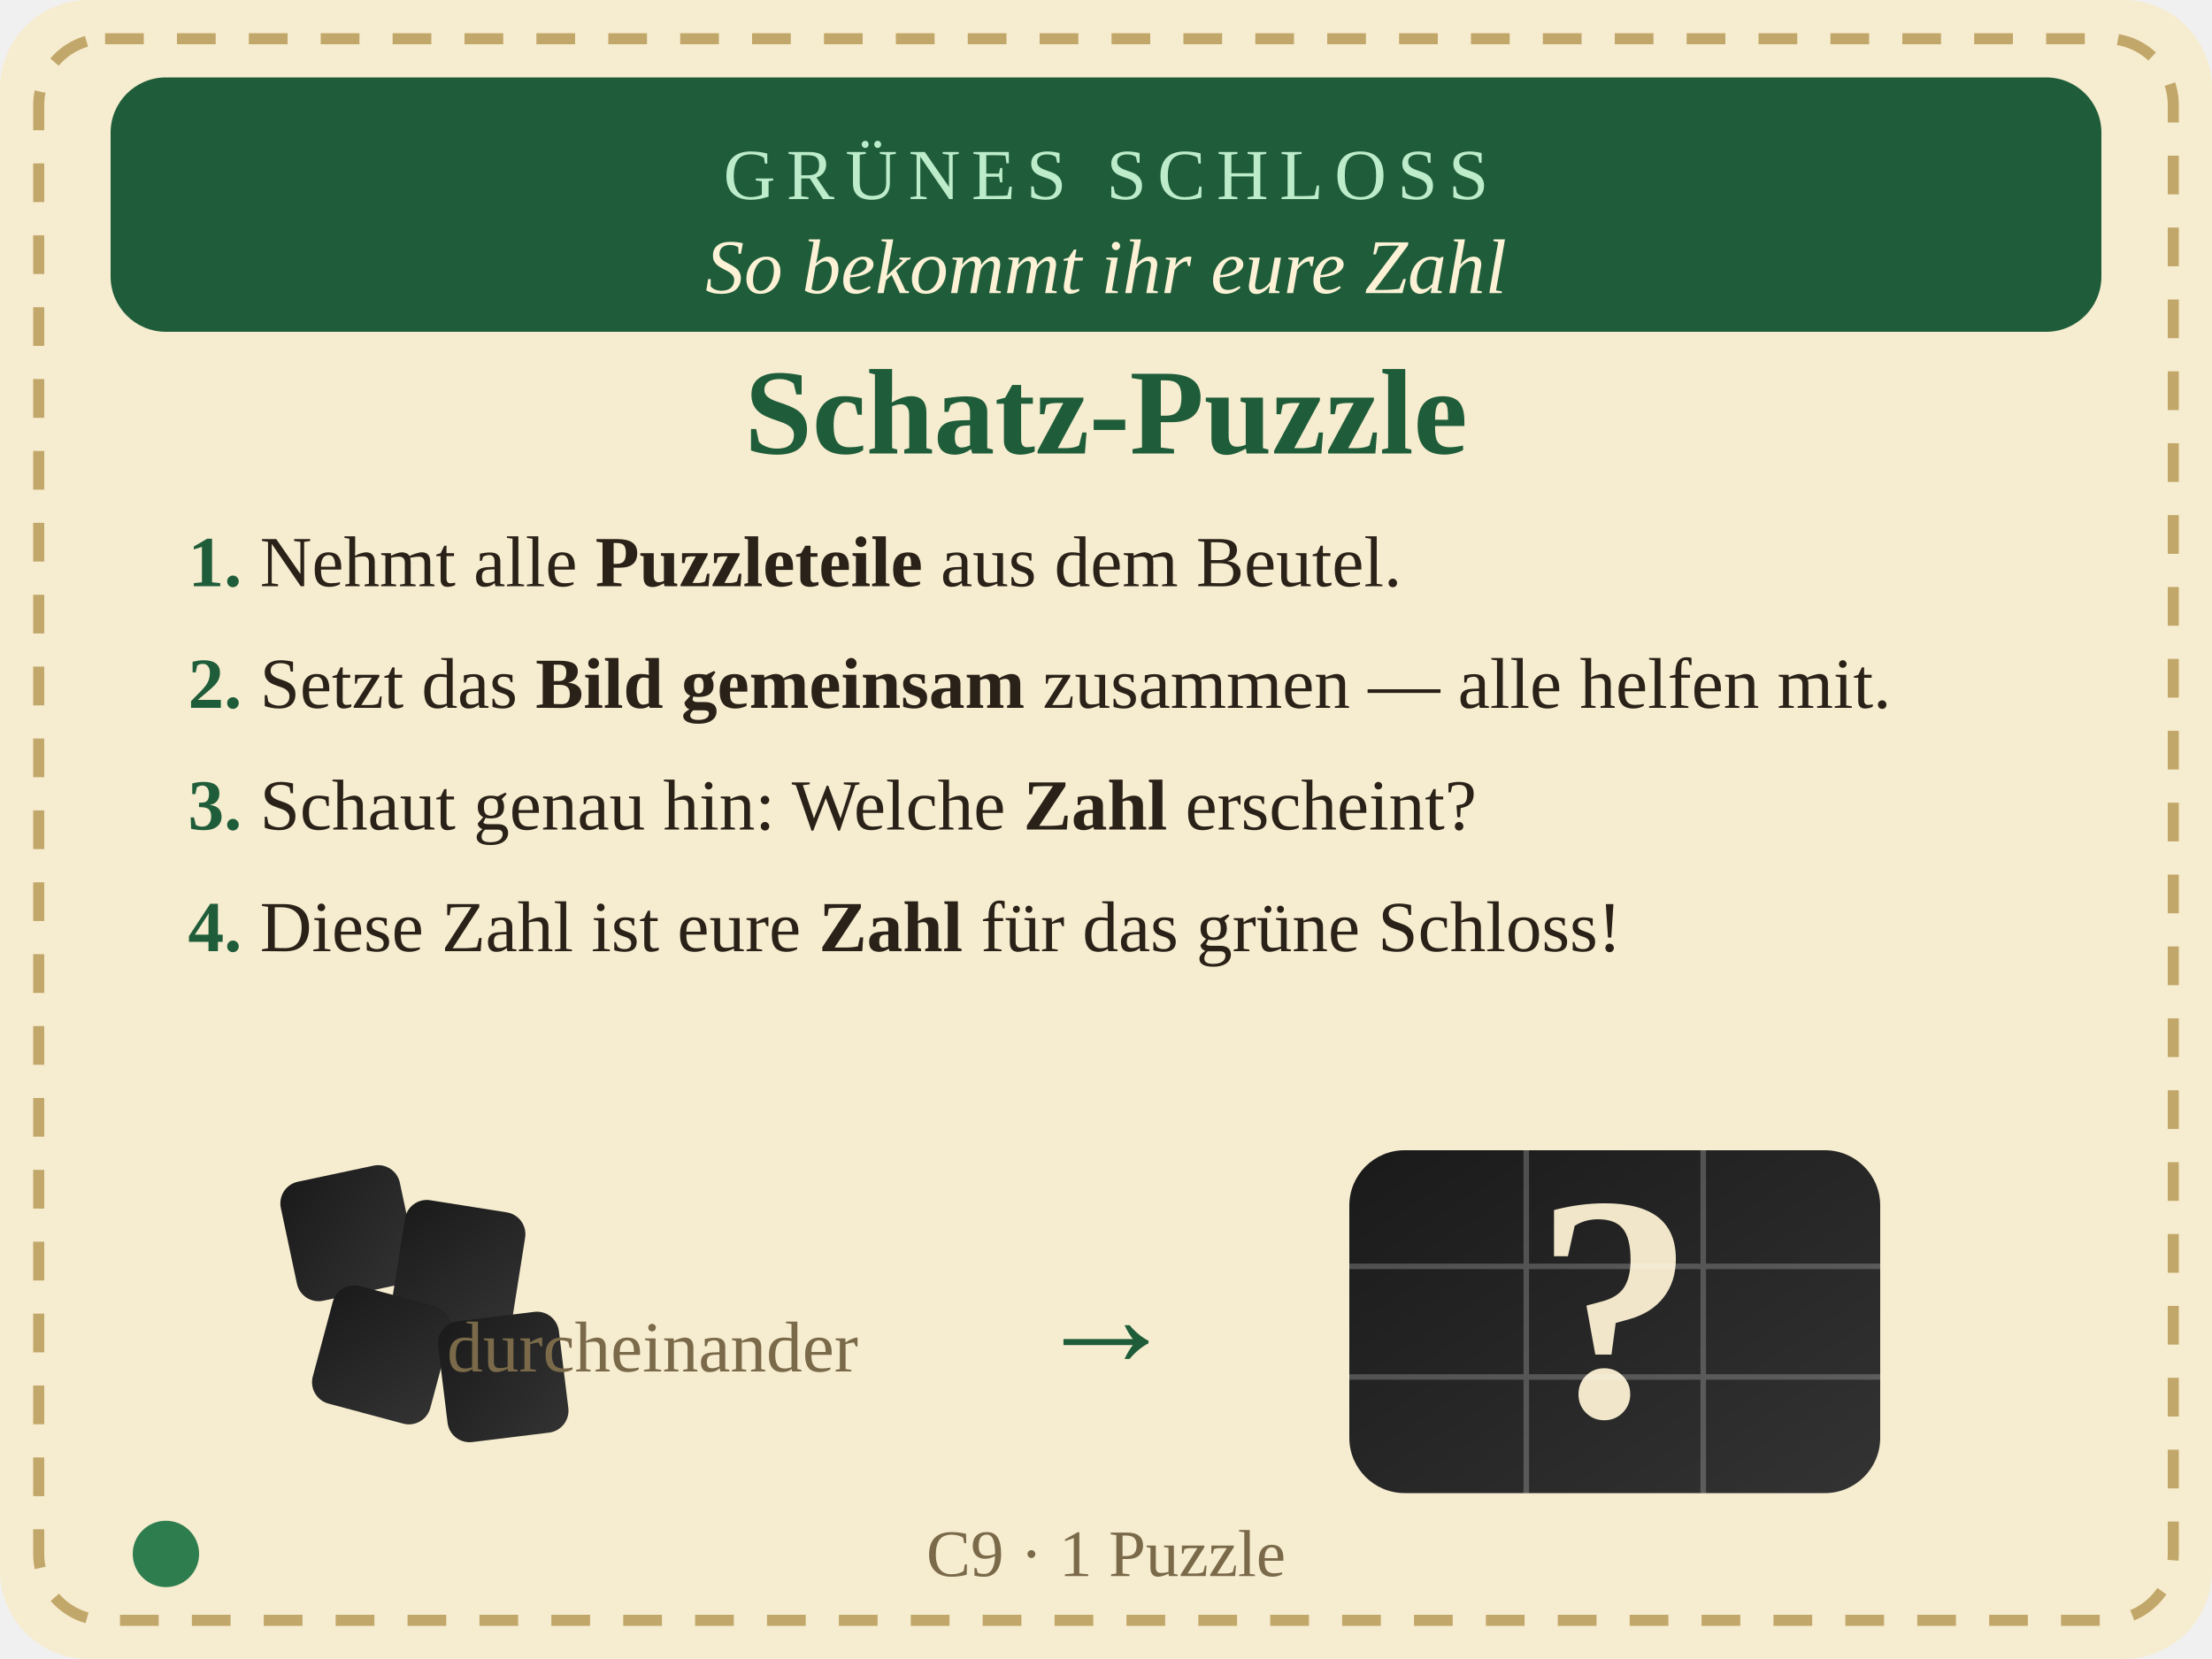
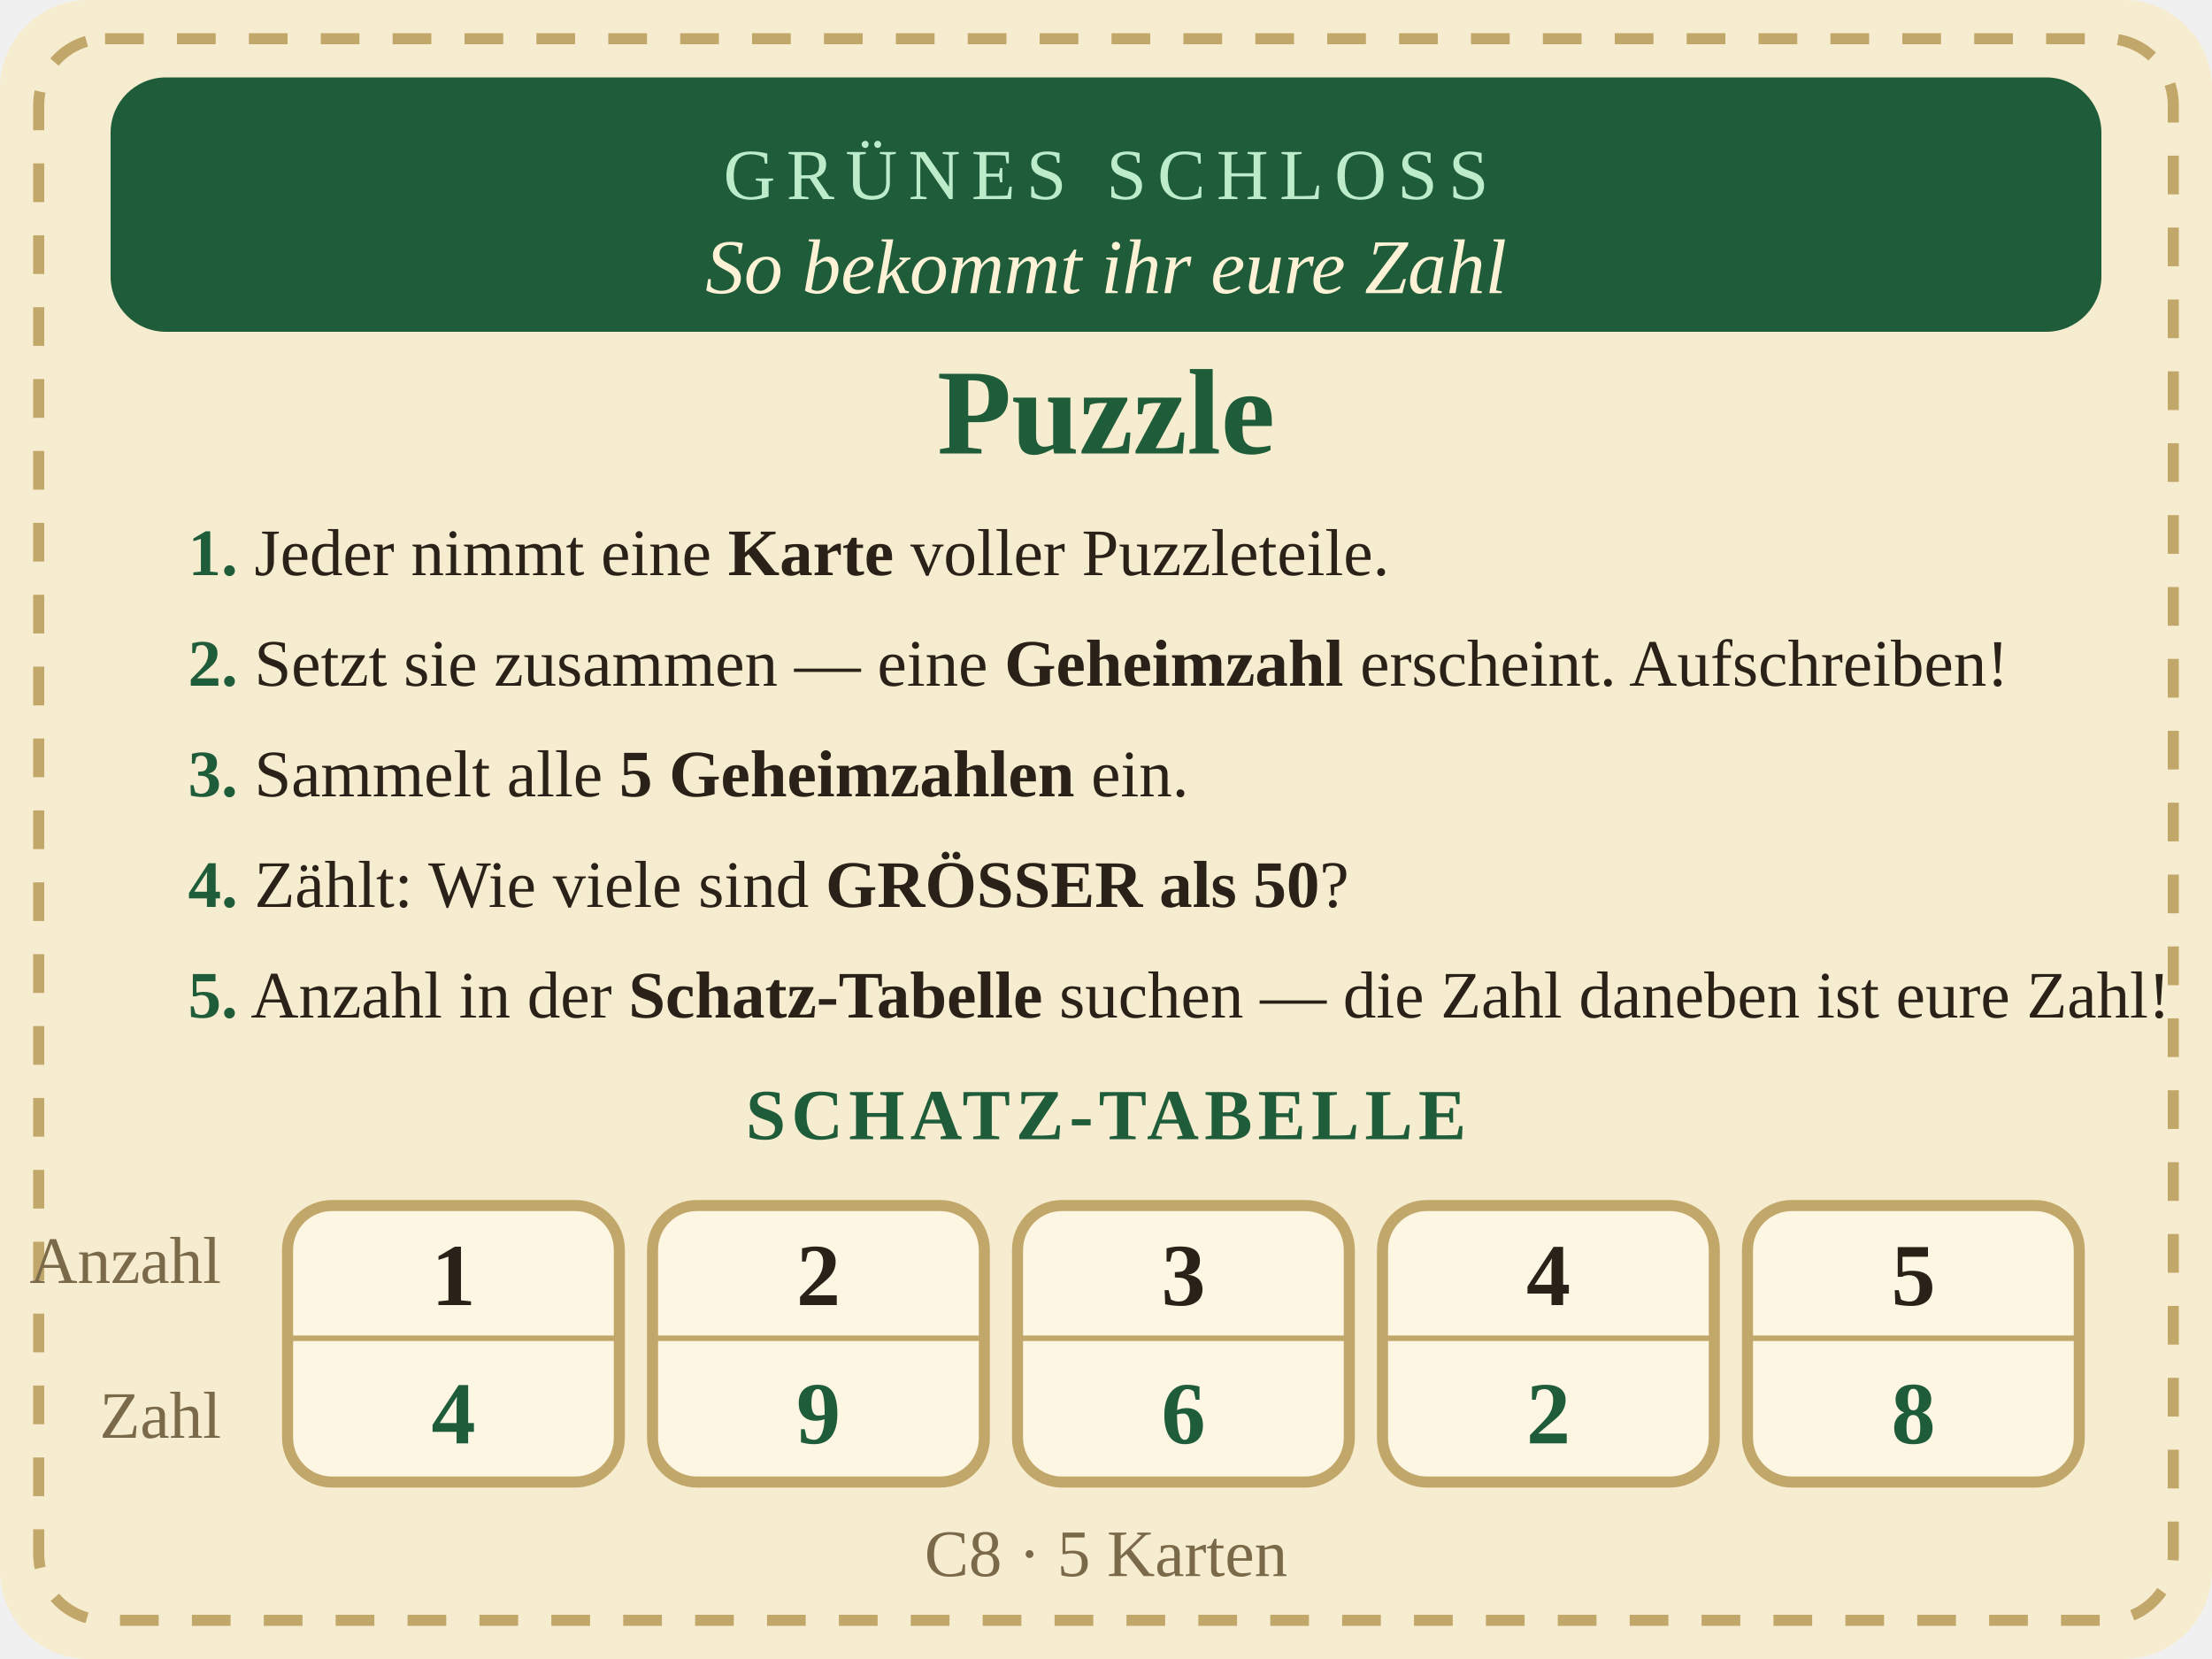
<svg xmlns="http://www.w3.org/2000/svg" viewBox="0 0 400 300" width="100mm" height="75mm" font-family="Georgia, 'Times New Roman', serif">
-   <defs>
-     <linearGradient id="c9-instr-panel" x1="0" y1="0" x2="1" y2="1">
-       <stop offset="0" stop-color="#1a1a1a" />
-       <stop offset="1" stop-color="#333333" />
-     </linearGradient>
-   </defs>
  <rect x="0" y="0" width="400" height="300" rx="16" fill="#f6eccf" />
  <rect x="7" y="7" width="386" height="286" rx="12" fill="none" stroke="#c2a76a" stroke-width="2" stroke-dasharray="7 6" />
  <rect x="20" y="14" width="360" height="46" rx="10" fill="#1f5d3a" />
  <text x="200" y="36" text-anchor="middle" fill="#bdeccb" font-size="13" letter-spacing="2">GRÜNES SCHLOSS</text>
  <text x="200" y="53" text-anchor="middle" fill="#fdf2d6" font-size="14" font-style="italic">So bekommt ihr eure Zahl</text>
-   <text x="200" y="82" text-anchor="middle" fill="#1f5d3a" font-size="22" font-weight="700">Schatz-Puzzle</text>
-   <g fill="#2a2118" font-size="13">
-     <text x="34" y="106">
-       <tspan fill="#1f5d3a" font-weight="700">1.</tspan>  Nehmt alle <tspan font-weight="700">Puzzleteile</tspan> aus dem Beutel.</text>
-     <text x="34" y="128">
-       <tspan fill="#1f5d3a" font-weight="700">2.</tspan>  Setzt das <tspan font-weight="700">Bild gemeinsam</tspan> zusammen — alle helfen mit.</text>
-     <text x="34" y="150">
-       <tspan fill="#1f5d3a" font-weight="700">3.</tspan>  Schaut genau hin: Welche <tspan font-weight="700">Zahl</tspan> erscheint?</text>
-     <text x="34" y="172">
-       <tspan fill="#1f5d3a" font-weight="700">4.</tspan>  Diese Zahl ist eure <tspan font-weight="700">Zahl</tspan> für das grüne Schloss!</text>
+   <text x="200" y="82" text-anchor="middle" fill="#1f5d3a" font-size="22" font-weight="700">Puzzle</text>
+   <g fill="#2a2118" font-size="12">
+     <text x="34" y="104">
+       <tspan fill="#1f5d3a" font-weight="700">1.</tspan>  Jeder nimmt eine <tspan font-weight="700">Karte</tspan> voller Puzzleteile.</text>
+     <text x="34" y="124">
+       <tspan fill="#1f5d3a" font-weight="700">2.</tspan>  Setzt sie zusammen — eine <tspan font-weight="700">Geheimzahl</tspan> erscheint. Aufschreiben!</text>
+     <text x="34" y="144">
+       <tspan fill="#1f5d3a" font-weight="700">3.</tspan>  Sammelt alle <tspan font-weight="700">5 Geheimzahlen</tspan> ein.</text>
+     <text x="34" y="164">
+       <tspan fill="#1f5d3a" font-weight="700">4.</tspan>  Zählt: Wie viele sind <tspan font-weight="700">GRÖSSER als 50</tspan>?</text>
+     <text x="34" y="184">
+       <tspan fill="#1f5d3a" font-weight="700">5.</tspan>  Anzahl in der <tspan font-weight="700">Schatz-Tabelle</tspan> suchen — die Zahl daneben ist eure Zahl!</text>
  </g>
-   <g>
-     <g transform="translate(52,212)">
-       <rect x="0" y="0" width="22" height="22" rx="4" fill="url(#c9-instr-panel)" transform="rotate(-12 11 11)" />
-       <rect x="20" y="6" width="22" height="22" rx="4" fill="url(#c9-instr-panel)" transform="rotate(9 31 17)" />
-       <rect x="6" y="22" width="22" height="22" rx="4" fill="url(#c9-instr-panel)" transform="rotate(15 17 33)" />
-       <rect x="28" y="26" width="22" height="22" rx="4" fill="url(#c9-instr-panel)" transform="rotate(-7 39 37)" />
-     </g>
-     <text x="118" y="248" text-anchor="middle" fill="#7a6a4a" font-size="13">durcheinander</text>
-     <text x="200" y="247" text-anchor="middle" fill="#1f5d3a" font-size="26" font-weight="700">→</text>
-     <rect x="244" y="208" width="96" height="62" rx="10" fill="url(#c9-instr-panel)" />
-     <text x="292" y="256" text-anchor="middle" fill="#f1e6c9" font-size="58" font-weight="700">?</text>
-     <g stroke="#ffffff" stroke-width="1" opacity="0.22">
-       <line x1="276" y1="208" x2="276" y2="270" />
-       <line x1="308" y1="208" x2="308" y2="270" />
-       <line x1="244" y1="229" x2="340" y2="229" />
-       <line x1="244" y1="249" x2="340" y2="249" />
-     </g>
+   <text x="200" y="206" text-anchor="middle" fill="#1f5d3a" font-size="13" font-weight="700" letter-spacing="1">SCHATZ-TABELLE</text>
+   <g font-size="12" fill="#7a6a4a" text-anchor="end">
+     <text x="40" y="232">Anzahl</text>
+     <text x="40" y="260">Zahl</text>
  </g>
-   <circle cx="30" cy="281" r="6" fill="#2e7d4f" />
-   <text x="200" y="285" text-anchor="middle" fill="#7a6a4a" font-size="12">C9 · 1 Puzzle</text>
+   <g text-anchor="middle">
+     <rect x="52" y="218" width="60" height="50" rx="8" fill="#fdf6e3" stroke="#c2a76a" stroke-width="2" />
+     <line x1="52" y1="242" x2="112" y2="242" stroke="#c2a76a" stroke-width="1" />
+     <text x="82" y="236" fill="#2a2118" font-size="16" font-weight="700">1</text>
+     <text x="82" y="261" fill="#1f5d3a" font-size="16" font-weight="700">4</text>
+     <rect x="118" y="218" width="60" height="50" rx="8" fill="#fdf6e3" stroke="#c2a76a" stroke-width="2" />
+     <line x1="118" y1="242" x2="178" y2="242" stroke="#c2a76a" stroke-width="1" />
+     <text x="148" y="236" fill="#2a2118" font-size="16" font-weight="700">2</text>
+     <text x="148" y="261" fill="#1f5d3a" font-size="16" font-weight="700">9</text>
+     <rect x="184" y="218" width="60" height="50" rx="8" fill="#fdf6e3" stroke="#c2a76a" stroke-width="2" />
+     <line x1="184" y1="242" x2="244" y2="242" stroke="#c2a76a" stroke-width="1" />
+     <text x="214" y="236" fill="#2a2118" font-size="16" font-weight="700">3</text>
+     <text x="214" y="261" fill="#1f5d3a" font-size="16" font-weight="700">6</text>
+     <rect x="250" y="218" width="60" height="50" rx="8" fill="#fdf6e3" stroke="#c2a76a" stroke-width="2" />
+     <line x1="250" y1="242" x2="310" y2="242" stroke="#c2a76a" stroke-width="1" />
+     <text x="280" y="236" fill="#2a2118" font-size="16" font-weight="700">4</text>
+     <text x="280" y="261" fill="#1f5d3a" font-size="16" font-weight="700">2</text>
+     <rect x="316" y="218" width="60" height="50" rx="8" fill="#fdf6e3" stroke="#c2a76a" stroke-width="2" />
+     <line x1="316" y1="242" x2="376" y2="242" stroke="#c2a76a" stroke-width="1" />
+     <text x="346" y="236" fill="#2a2118" font-size="16" font-weight="700">5</text>
+     <text x="346" y="261" fill="#1f5d3a" font-size="16" font-weight="700">8</text>
+   </g>
+   <text x="200" y="285" text-anchor="middle" fill="#7a6a4a" font-size="12">C8 · 5 Karten</text>
</svg>
